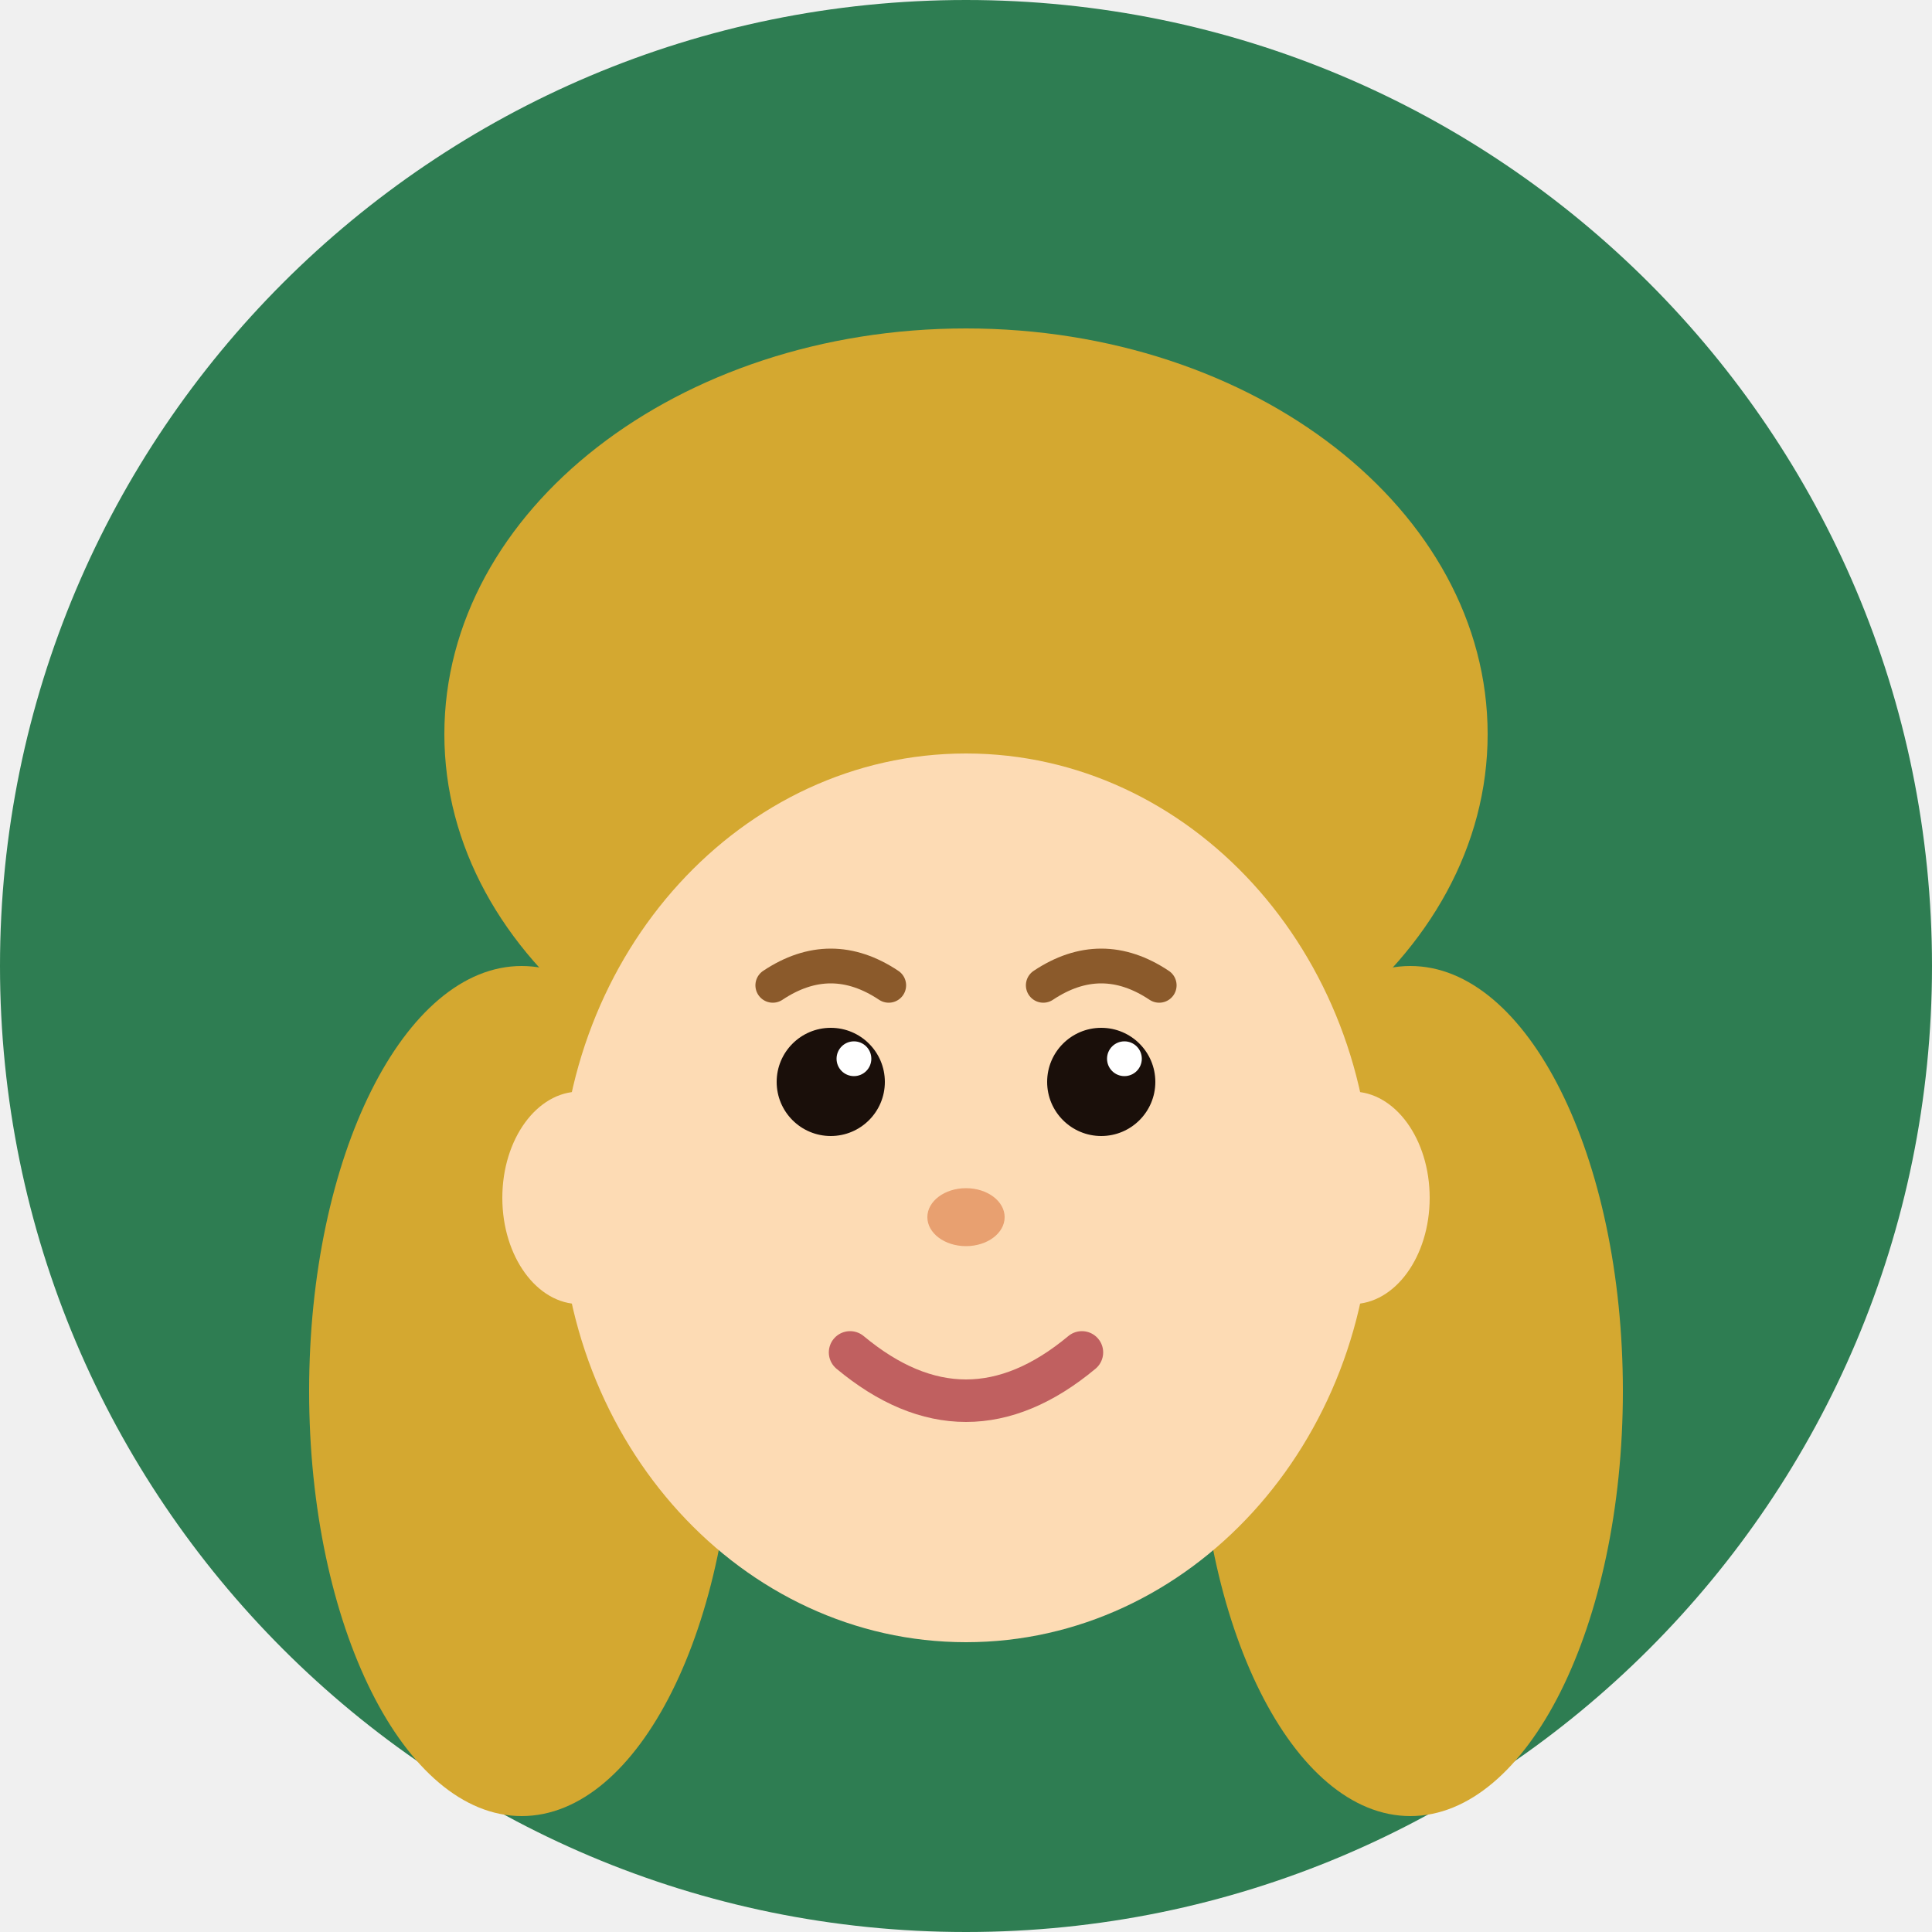
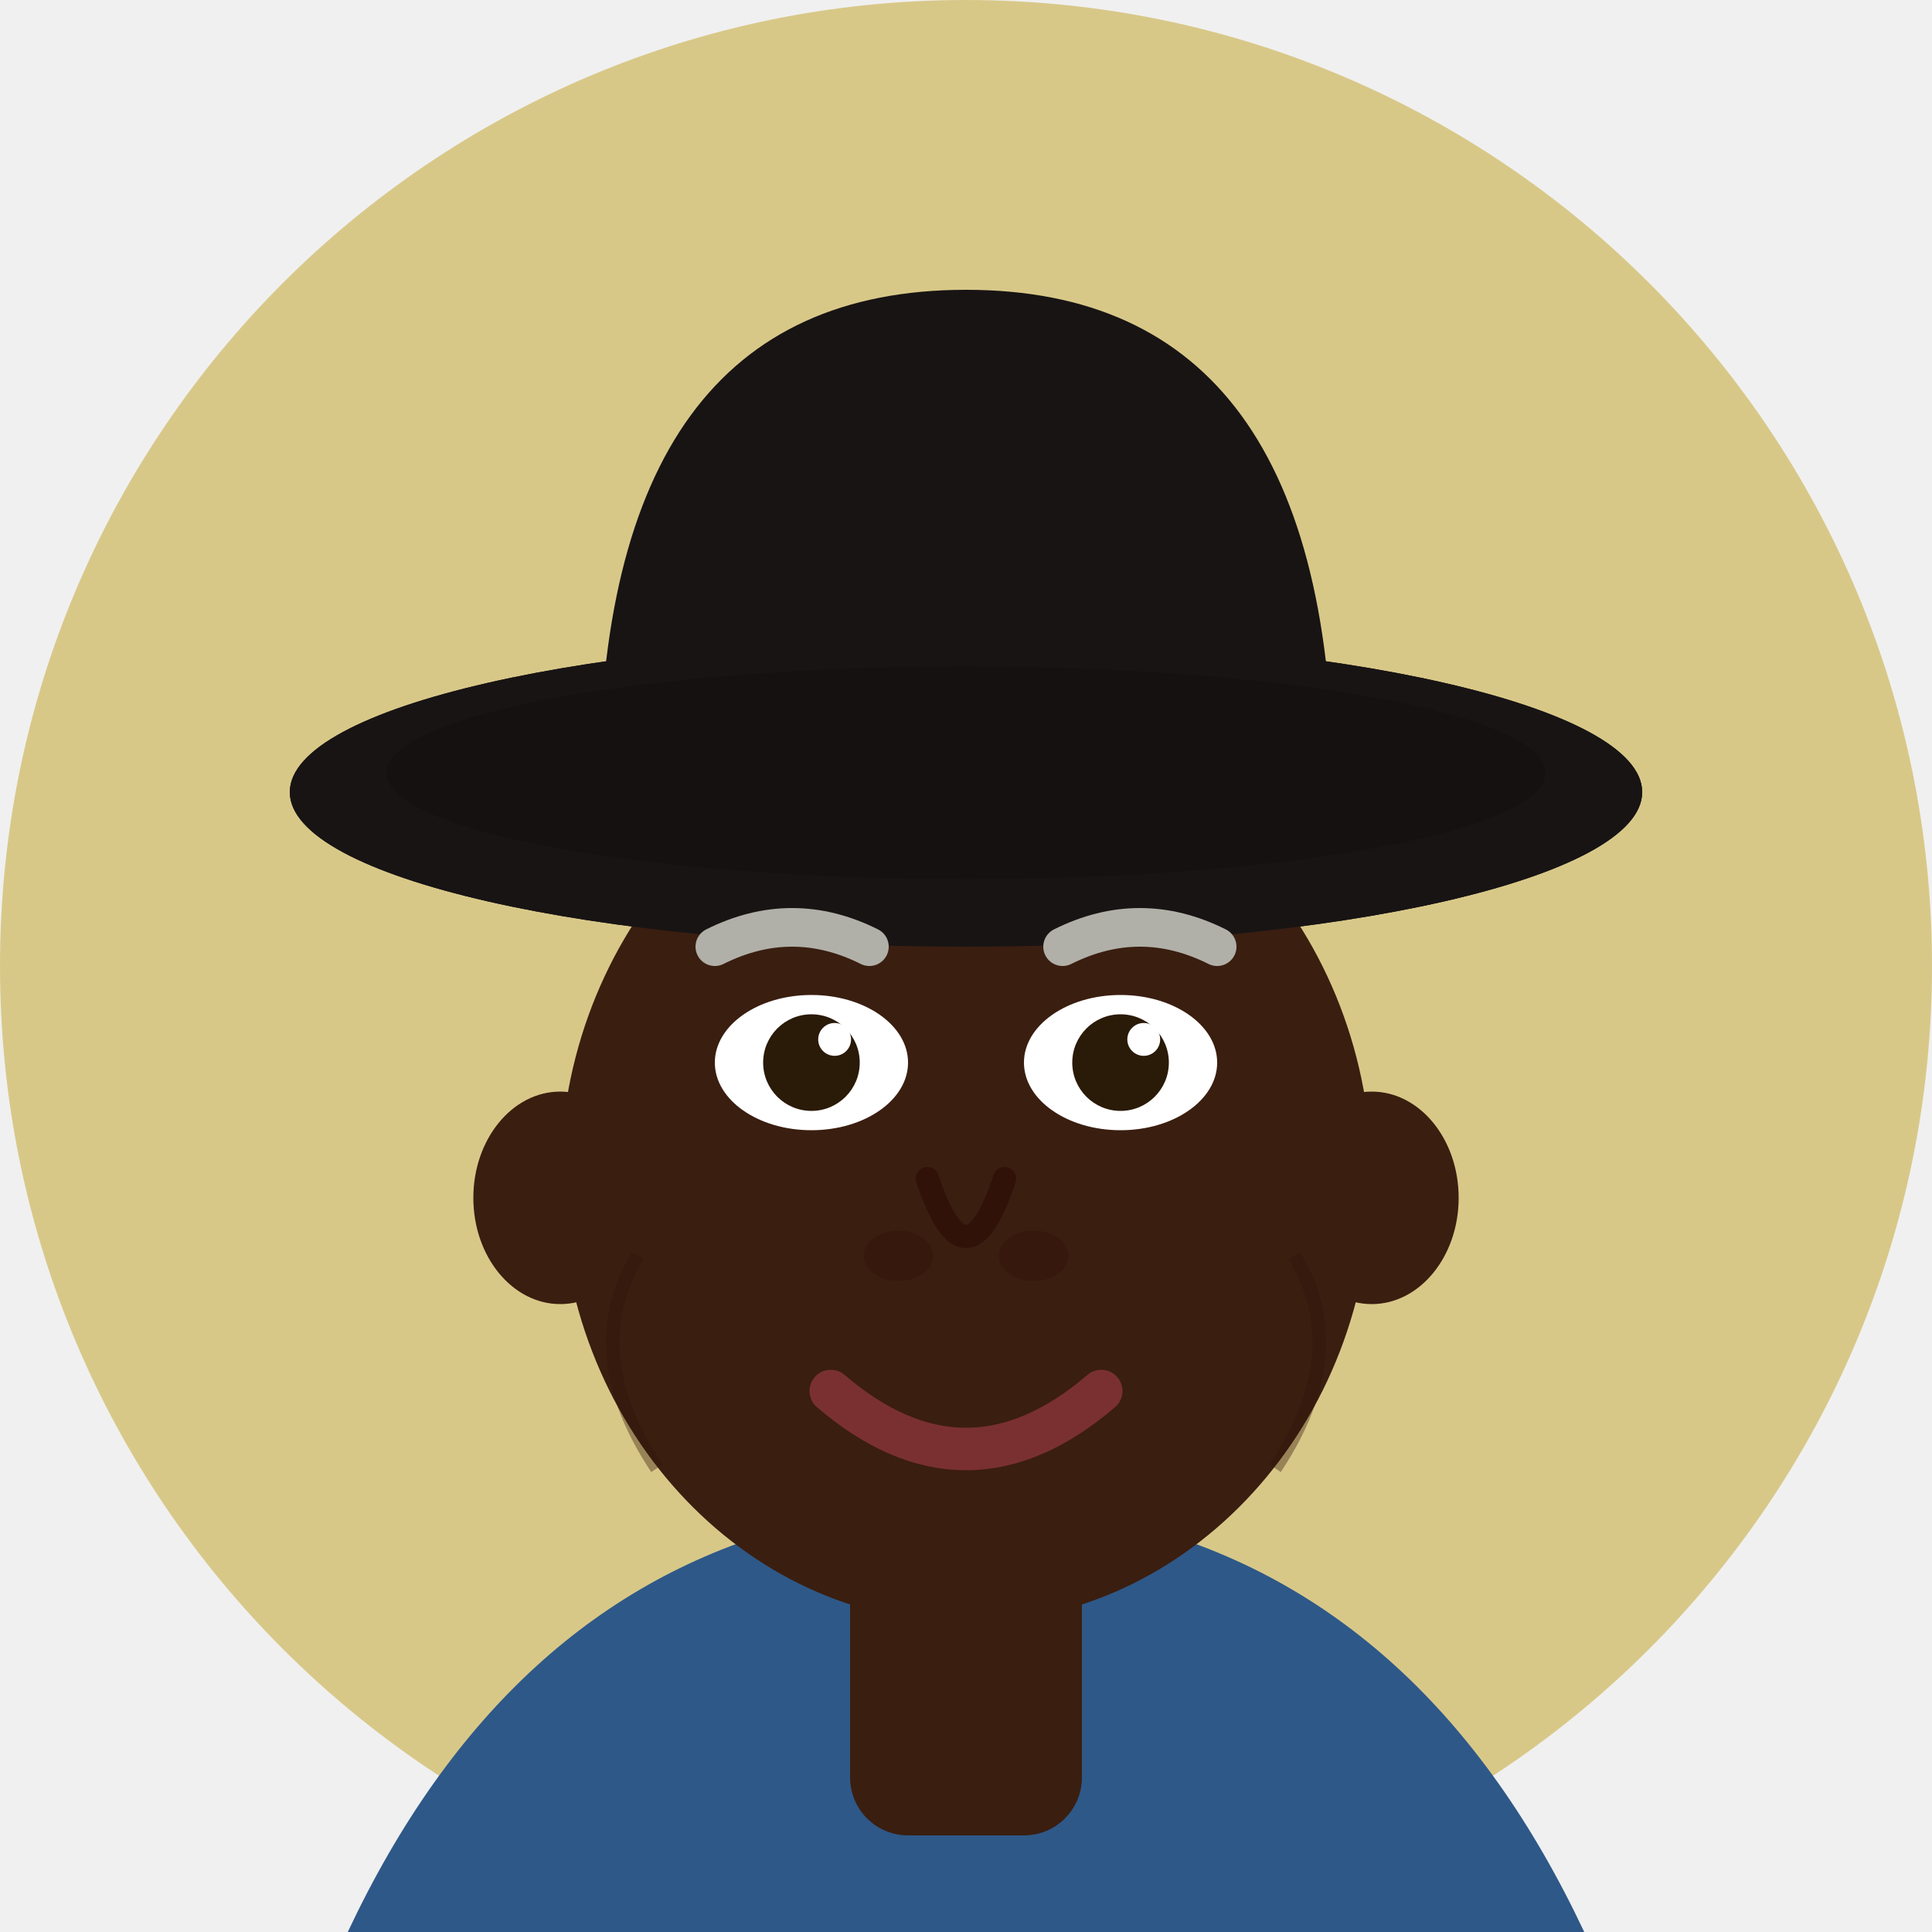
<svg xmlns="http://www.w3.org/2000/svg" viewBox="0 0 100 100">
-   <circle cx="50" cy="50" r="50" fill="#2E7D52" />
-   <ellipse cx="50" cy="38" rx="27" ry="21" fill="#D4A830" />
-   <ellipse cx="27" cy="72" rx="11" ry="22" fill="#D4A830" />
-   <ellipse cx="73" cy="72" rx="11" ry="22" fill="#D4A830" />
-   <ellipse cx="30" cy="62" rx="4" ry="5.5" fill="#FDDBB4" />
-   <ellipse cx="70" cy="62" rx="4" ry="5.5" fill="#FDDBB4" />
-   <ellipse cx="50" cy="62" rx="21" ry="23" fill="#FDDBB4" />
-   <path d="M40,51 Q43,49 46,51" stroke="#8B5A2B" stroke-width="1.8" fill="none" stroke-linecap="round" />
-   <path d="M54,51 Q57,49 60,51" stroke="#8B5A2B" stroke-width="1.8" fill="none" stroke-linecap="round" />
-   <circle cx="43" cy="56" r="2.8" fill="#1A0F0A" />
-   <circle cx="57" cy="56" r="2.8" fill="#1A0F0A" />
-   <circle cx="44.2" cy="54.8" r="0.9" fill="white" />
-   <circle cx="58.2" cy="54.8" r="0.9" fill="white" />
-   <ellipse cx="50" cy="63" rx="2" ry="1.5" fill="#E8A070" />
-   <path d="M44,70 Q50,75 56,70" stroke="#C06060" stroke-width="2.2" fill="none" stroke-linecap="round" />
+   <circle cx="50" cy="50" r="50" fill="#D8C888" />
+   <ellipse cx="50" cy="41" rx="35" ry="8" fill="#181414" />
+   <path d="M18,100 Q26,83 41,79 Q45,84 50,86 Q55,84 59,79 Q74,83 82,100 Z" fill="#2E5888" />
+   <rect x="44" y="79" width="12" height="16" rx="3" fill="#3A1E10" />
+   <ellipse cx="29" cy="62" rx="4.5" ry="5.5" fill="#3A1E10" />
+   <ellipse cx="71" cy="62" rx="4.5" ry="5.5" fill="#3A1E10" />
+   <ellipse cx="50" cy="61" rx="21" ry="23" fill="#3A1E10" />
+   <path d="M31,41 Q31,15 50,15 Q69,15 69,41 Z" fill="#181414" />
+   <ellipse cx="50" cy="41" rx="35" ry="8" fill="#181414" />
+   <ellipse cx="50" cy="40" rx="30" ry="5.5" fill="#0E0A08" opacity="0.3" />
+   <path d="M37,49 Q41,47 45,49" stroke="#B0B0A8" stroke-width="2" fill="none" stroke-linecap="round" />
+   <path d="M55,49 Q59,47 63,49" stroke="#B0B0A8" stroke-width="2" fill="none" stroke-linecap="round" />
+   <ellipse cx="42" cy="55" rx="5" ry="3.5" fill="white" />
+   <ellipse cx="58" cy="55" rx="5" ry="3.5" fill="white" />
+   <circle cx="42" cy="55" r="2.5" fill="#2A1A08" />
+   <circle cx="58" cy="55" r="2.5" fill="#2A1A08" />
+   <circle cx="43.2" cy="53.8" r="0.85" fill="white" />
+   <circle cx="59.2" cy="53.8" r="0.85" fill="white" />
+   <path d="M48,61 Q50,67 52,61" stroke="#301208" stroke-width="1.2" fill="none" stroke-linecap="round" />
+   <ellipse cx="46.5" cy="65" rx="1.8" ry="1.3" fill="#301208" opacity="0.45" />
+   <ellipse cx="53.5" cy="65" rx="1.8" ry="1.3" fill="#301208" opacity="0.45" />
+   <path d="M34,76 Q30,70 33,65" stroke="#301208" stroke-width="0.7" fill="none" opacity="0.38" />
+   <path d="M66,76 Q70,70 67,65" stroke="#301208" stroke-width="0.7" fill="none" opacity="0.38" />
+   <path d="M43,72 Q50,78 57,72" stroke="#7A3030" stroke-width="2.2" fill="none" stroke-linecap="round" />
</svg>
